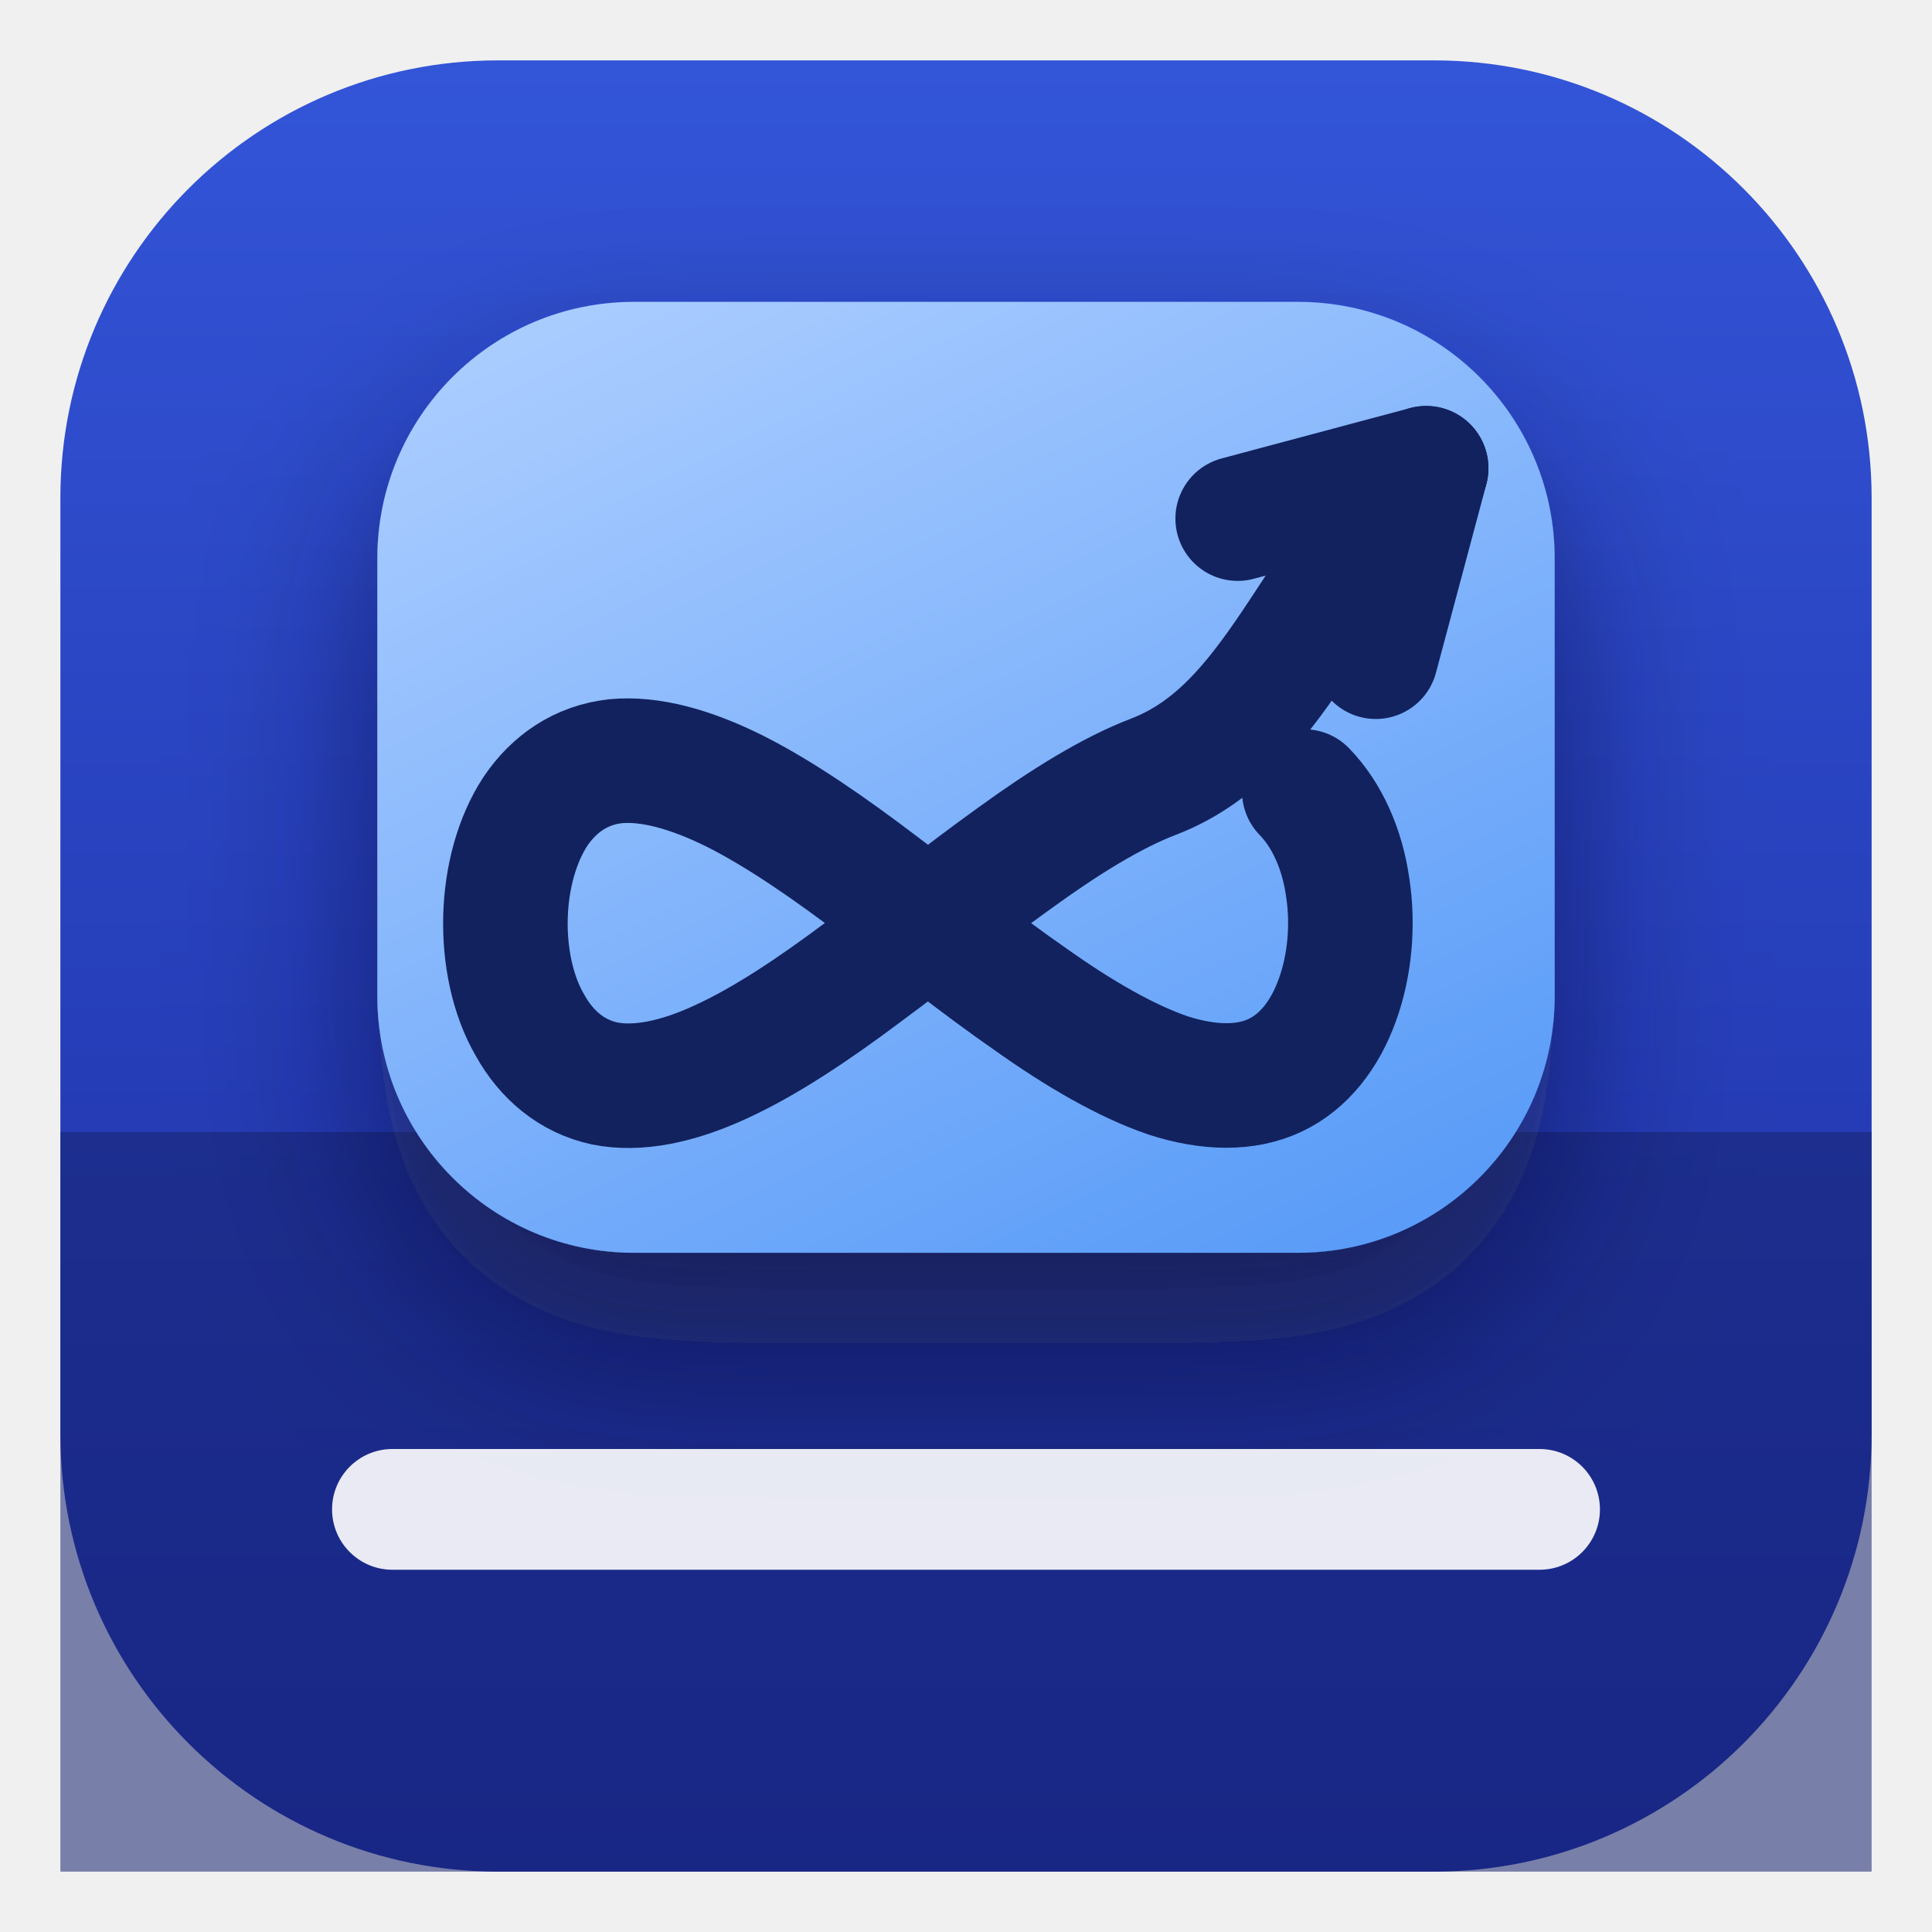
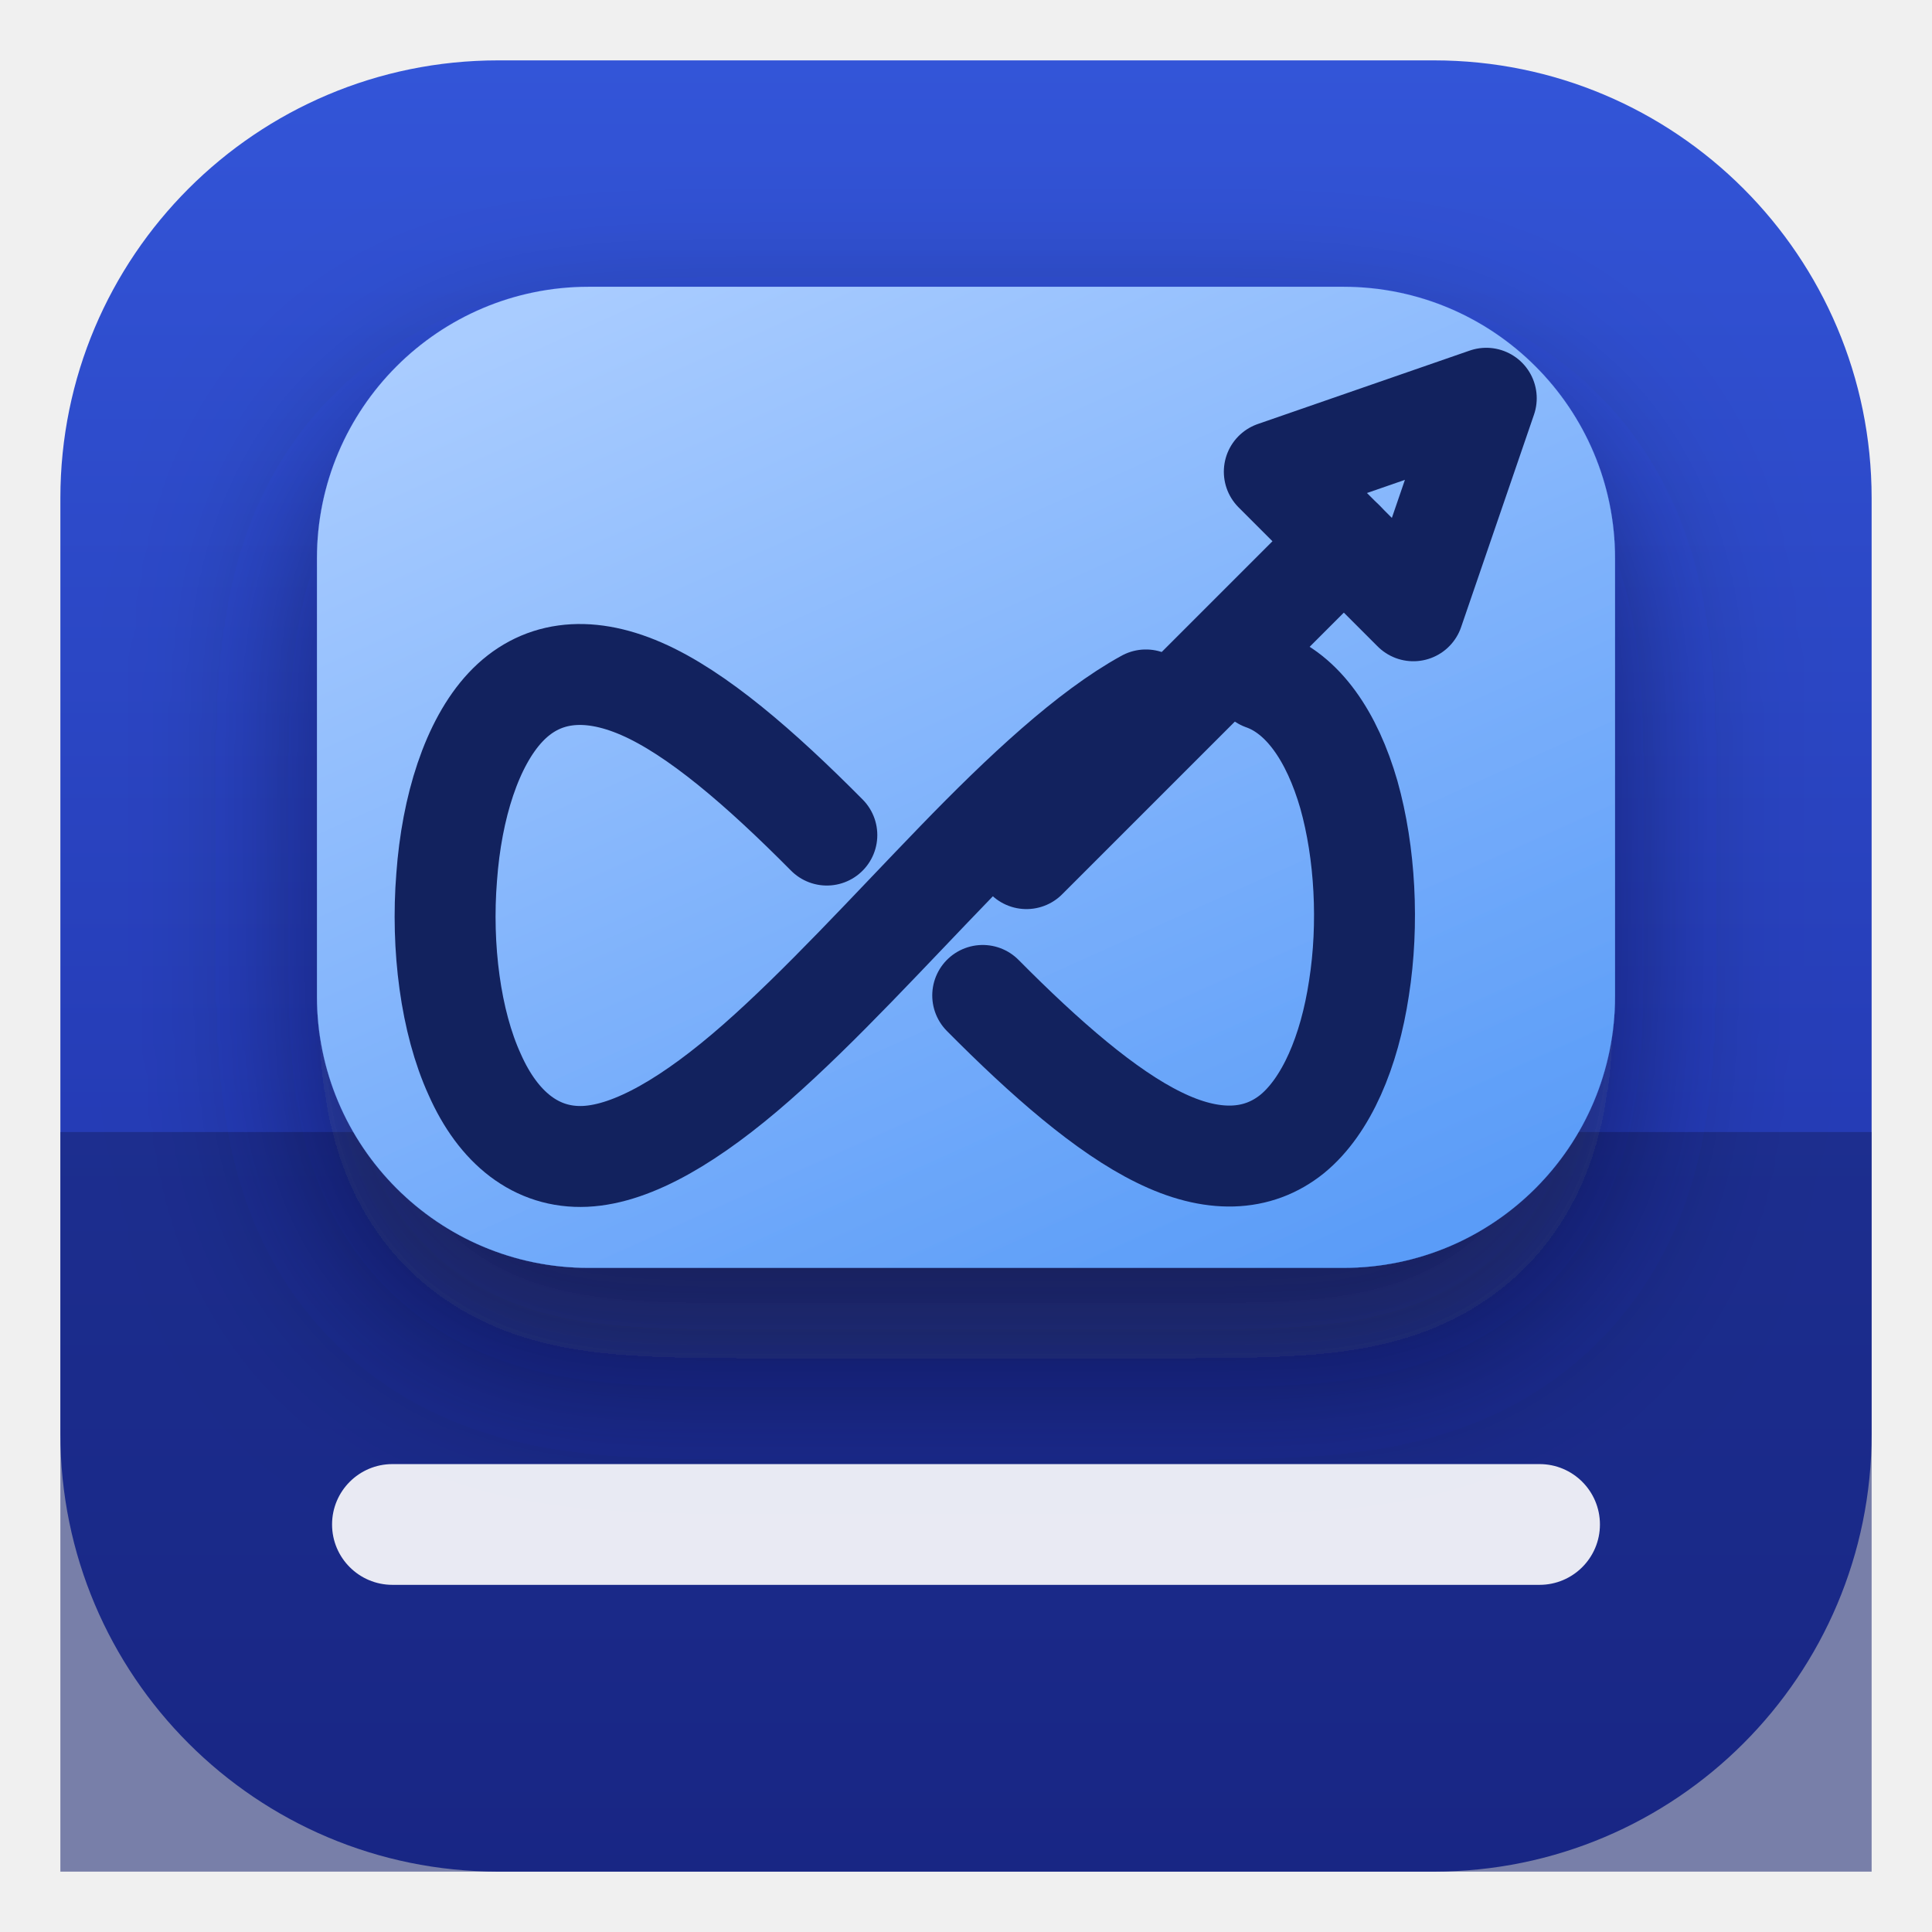
<svg xmlns="http://www.w3.org/2000/svg" viewBox="0 0 256 256" width="256" height="256">
  <defs>
    <linearGradient id="deck" x1="0" y1="0" x2="0" y2="1">
      <stop offset="0" stop-color="#3355D8" />
      <stop offset="1" stop-color="#1B2A9E" />
    </linearGradient>
    <linearGradient id="cap8" x1="0.2" y1="0" x2="0.8" y2="1">
      <stop offset="0" stop-color="#A9CCFF" />
      <stop offset="1" stop-color="#5A9CF8" />
    </linearGradient>
    <filter id="cast" x="-60%" y="-60%" width="220%" height="220%">
      <feDropShadow dx="0" dy="12" stdDeviation="12" flood-color="#0A1030" flood-opacity="0.55" />
    </filter>
  </defs>
  <rect x="8" y="8" width="240" height="240" rx="58" fill="url(#deck)" />
  <rect x="8" y="150" width="240" height="98" fill="#16226F" opacity="0.55" />
  <g filter="url(#cast)">
-     <rect x="50" y="40" width="156" height="126" rx="34" fill="url(#cap8)" />
+     <rect x="42" y="38" width="172" height="130" rx="36" fill="url(#cap8)" />
  </g>
-   <g transform="translate(31.1 27.6) scale(0.7176)" fill="none" stroke="#12225E" stroke-width="23.0" stroke-linecap="round" stroke-linejoin="round">
-     <path d="M197.5 107.7 C201.7 112 204.5 118.3 205.5 125.3 C206.6 132.3 205.9 139.9 203.6 146.2 C201.3 152.6 197.4 157.6 192.1 160.1 C186.8 162.6 180 162.6 172.3 160.1 C164.7 157.5 156 152.5 147 146.1 C137.9 139.8 128.4 132.2 119.1 125.2 C109.9 118.2 100.8 111.9 92.5 107.7 C84.1 103.5 76.6 101.5 70.3 102.1 C64 102.8 59 106.2 55.5 111.4 C52.1 116.6 50.2 123.6 50 130.8 C49.8 138 51.3 145.3 54.5 150.8 C57.6 156.4 62.3 160.3 68.3 161.6 C74.3 162.8 81.6 161.4 89.8 157.6 C97.9 153.9 106.9 147.9 116.1 141 C125.3 134.2 134.8 126.6 144 120 C153.1 113.4 161.9 107.9 169.8 104.9 C192.2 96.2 198.8 69.2 220 48" />
-     <path d="M185.2 57.3 L220 48 L210.7 82.8" />
+   <g transform="translate(33.7 23.2) scale(0.743)" fill="none" stroke="#12225E" stroke-width="18.0" stroke-linecap="round" stroke-linejoin="round">
+     <path d="M102.1 117.7 C90.3 105.8 78.9 95.9 69 91.6 C59.1 87.3 50.8 88.5 44.8 94.9 C38.8 101.3 35.2 112.7 34.3 125.2 C33.3 137.7 35 151 39.3 160.4 C43.5 169.9 50.3 175.4 59 175 C67.6 174.6 78.1 168.3 89.5 158.3 C100.9 148.3 113.2 134.8 125.2 122.4 C137.1 110.1 148.8 99.2 159 93.6" />
+     <path d="M179.9 90 C187 92.5 192.2 100.1 195.2 110.5 C198.1 120.8 198.8 133.6 197 145 C195.3 156.3 191.2 166 185.1 171 C178.9 176 170.8 176.3 161.3 171.6 C151.9 167 141.1 157.6 129.9 146.3" />
+     <path d="M137.7 121.9 L194.3 65.3" />
+     <path d="M219.7 39.8 L181.9 52.9 L206.7 77.7 Z" />
  </g>
-   <rect x="44" y="192" width="168" height="16" rx="8" fill="#FFFFFF" opacity="0.9" />
+   <rect x="44" y="194" width="168" height="16" rx="8" fill="#FFFFFF" opacity="0.9" />
</svg>
